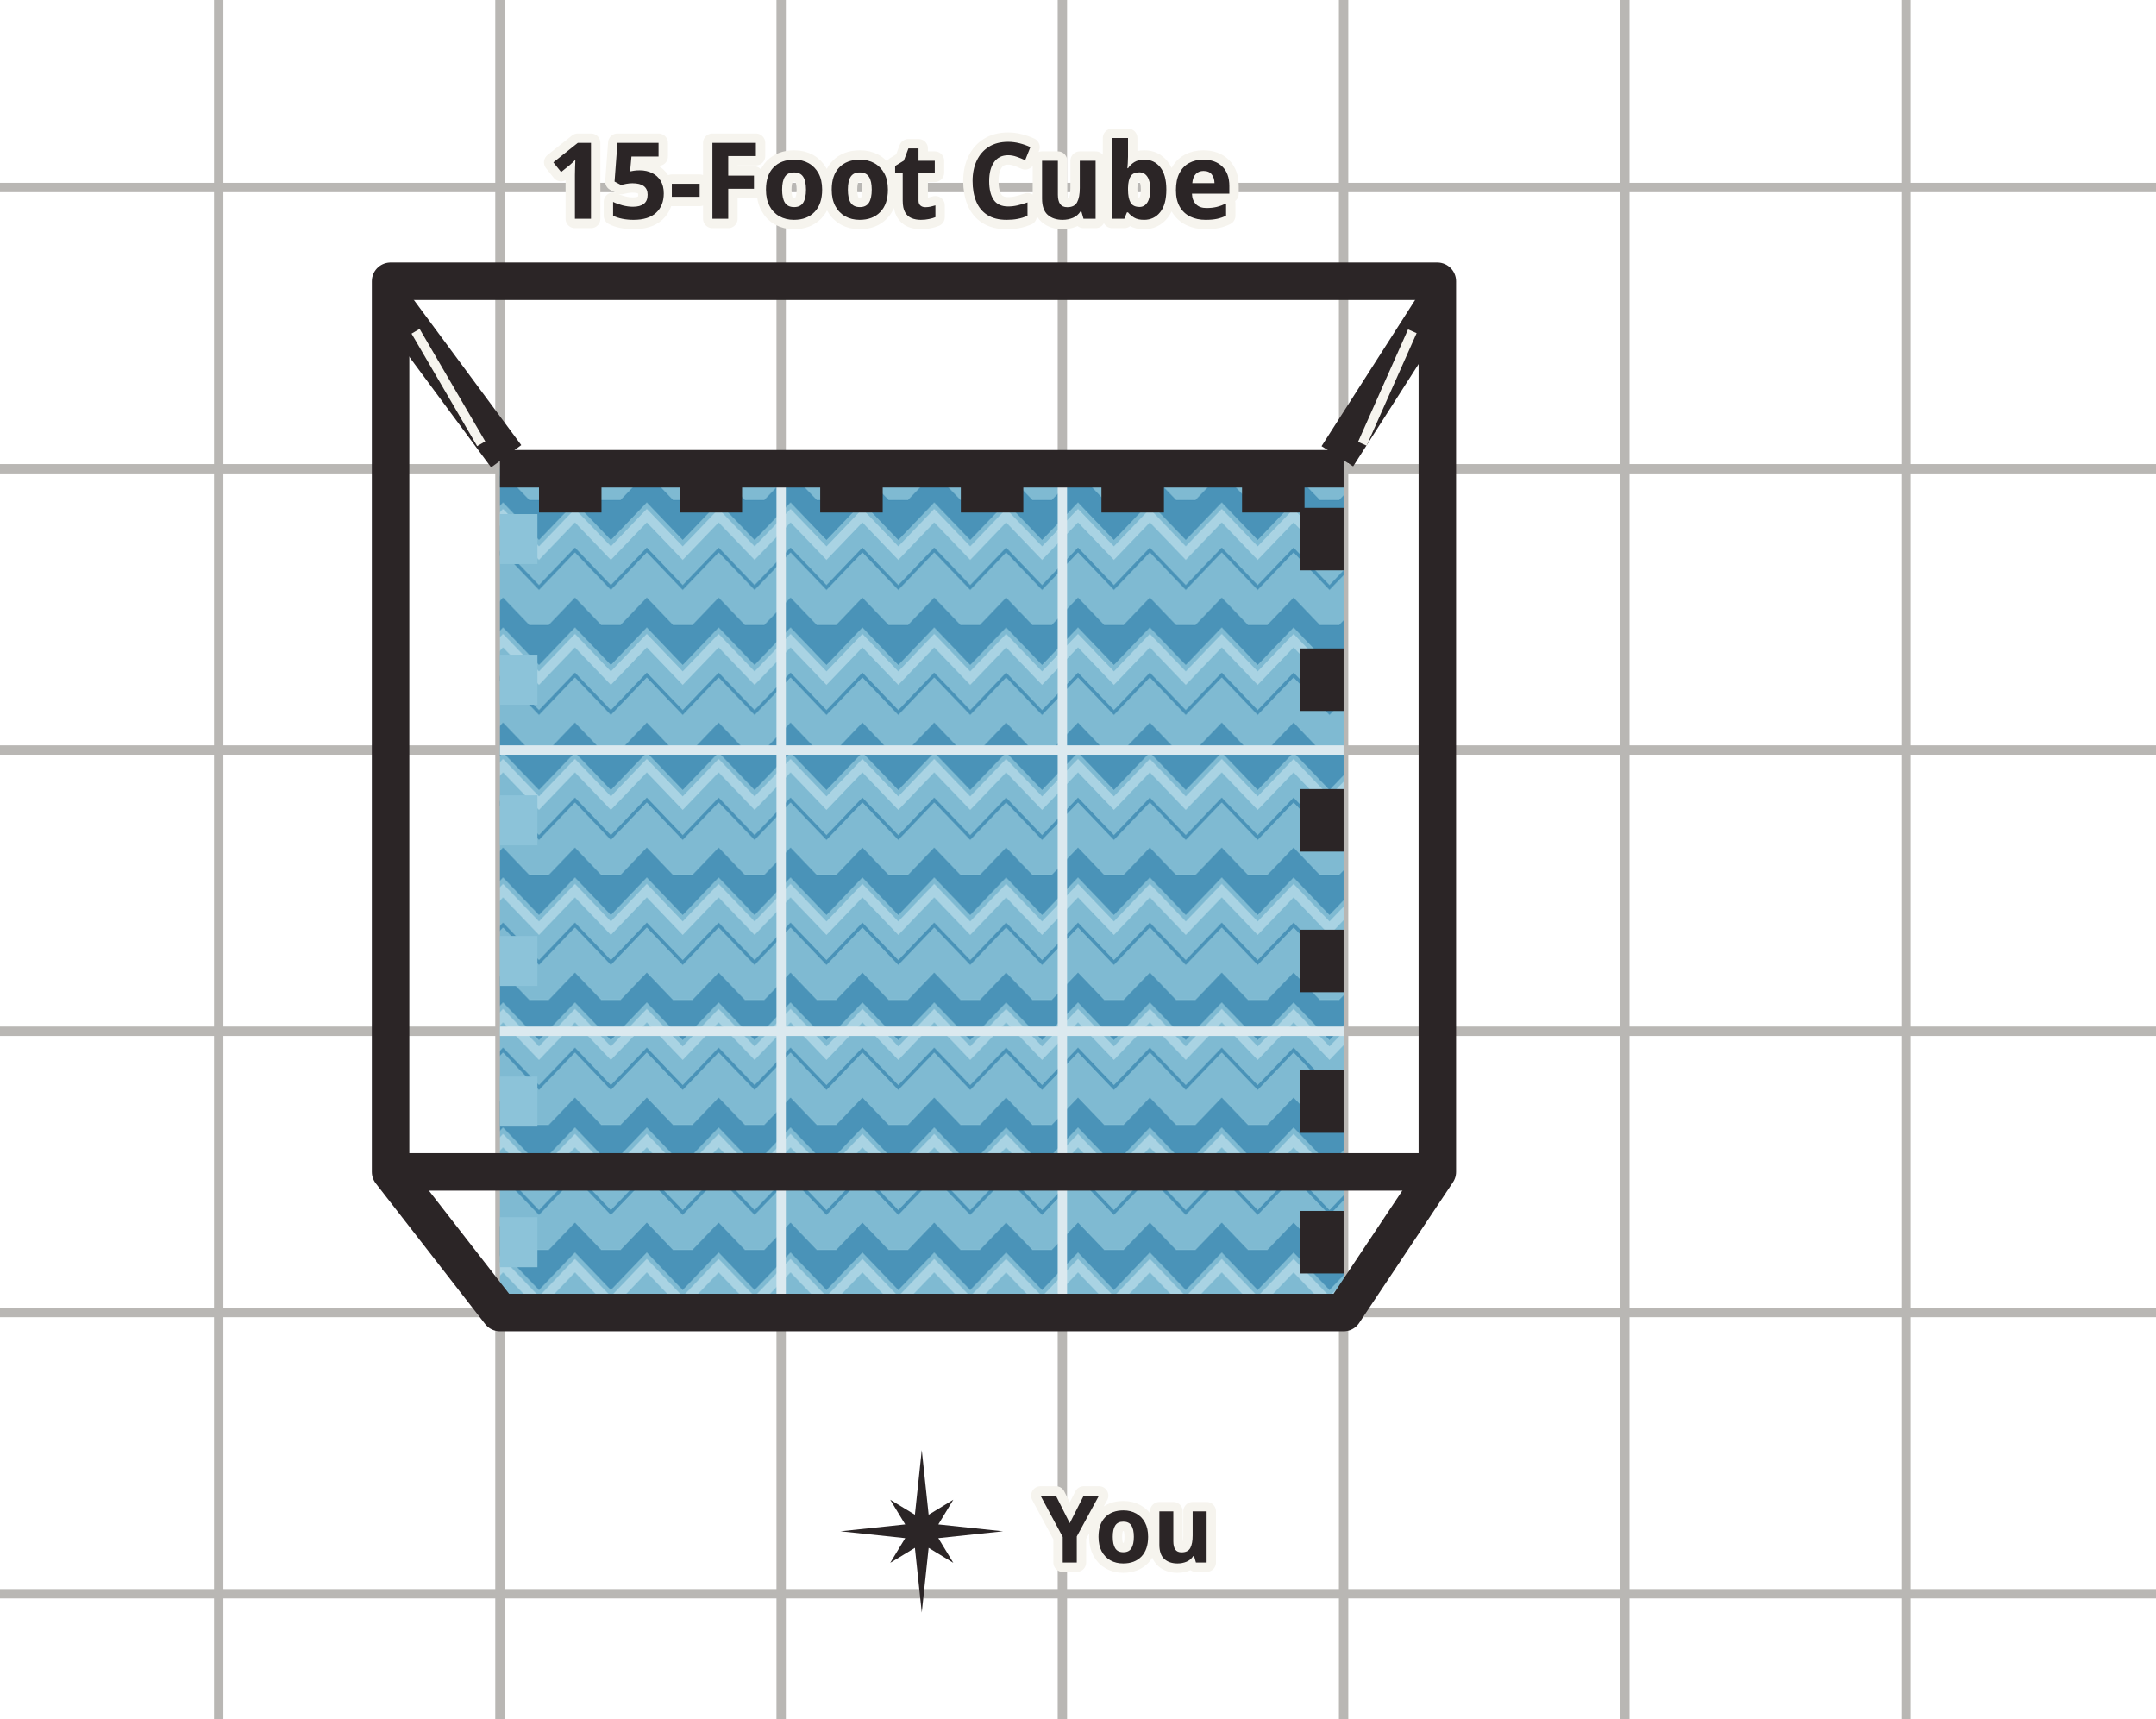
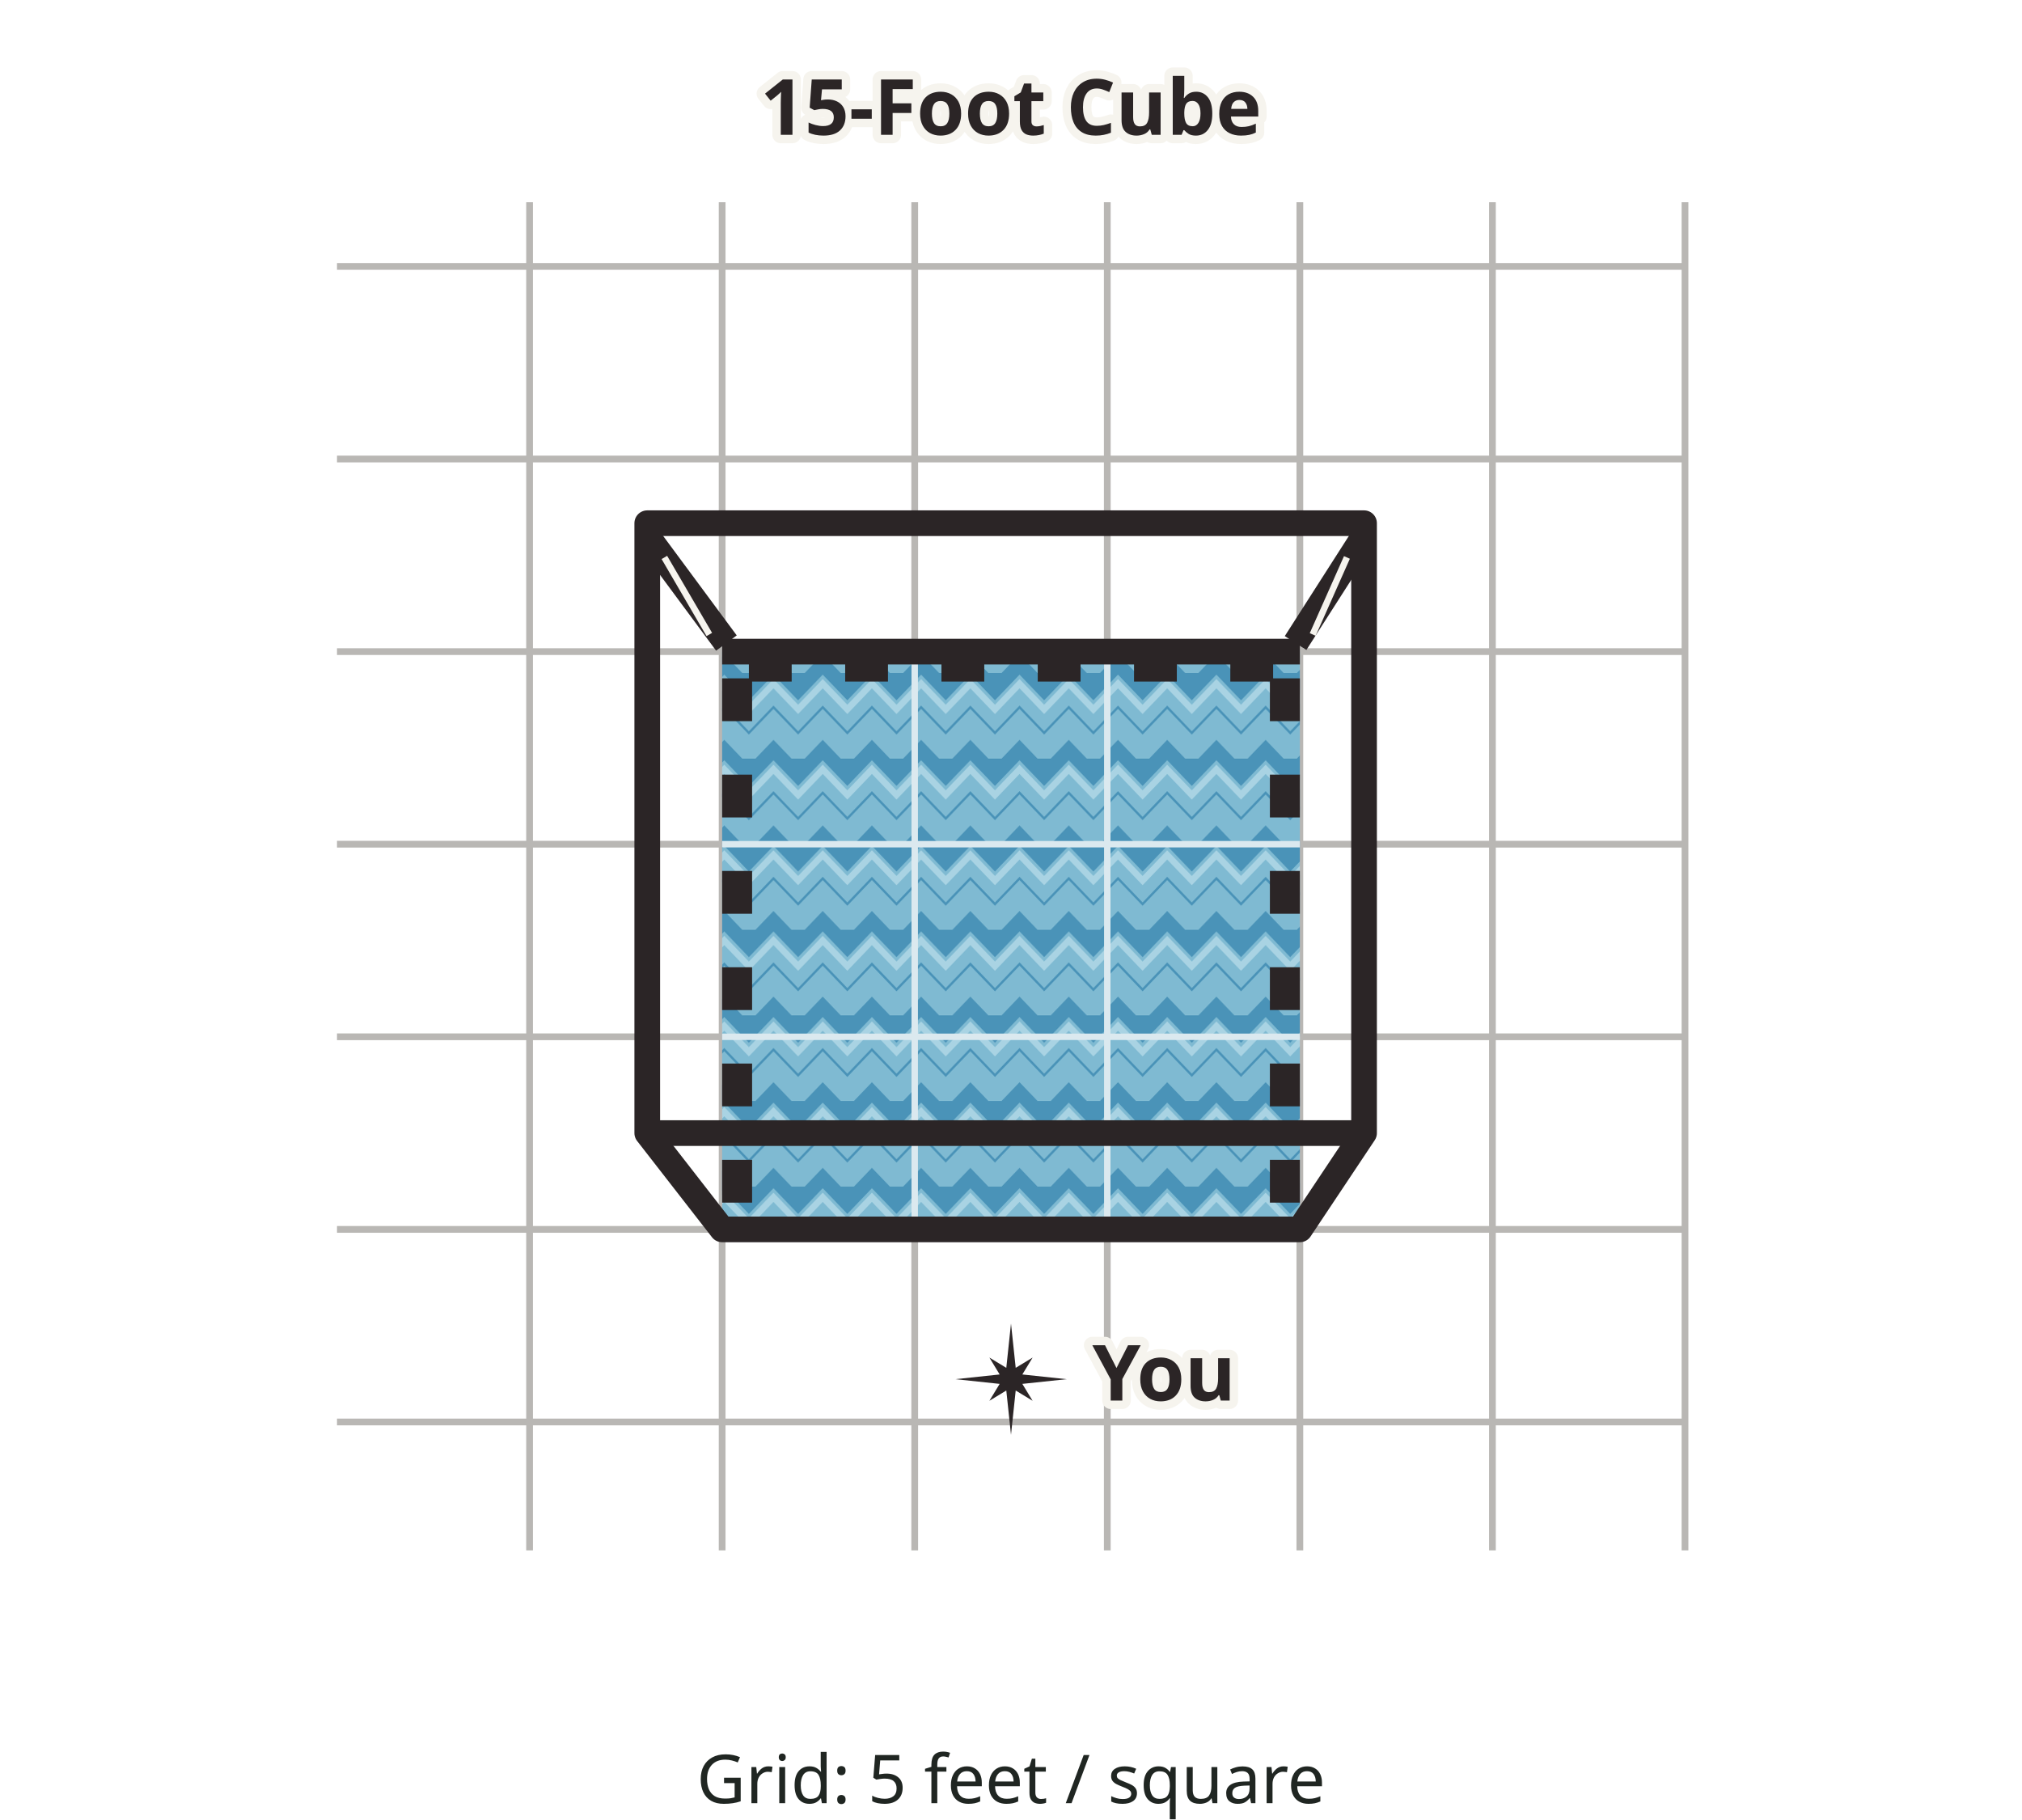
- <svg xmlns="http://www.w3.org/2000/svg" viewBox="0 0 690 550" width="690" height="550">
+ <svg xmlns="http://www.w3.org/2000/svg" viewBox="0 0 600 540" width="600" height="540" data-grid-unit="5" data-grid-step="57.142857142857146">
  <defs>
    <pattern id="chev" width="46" height="40" patternUnits="userSpaceOnUse">
      <rect width="46" height="40" fill="#4a93b8" />
      <path d="M-11.500,20 L0,8 L11.500,20 L23,8 L34.500,20 L46,8 L57.500,20" fill="none" stroke="#7fbad2" stroke-width="10" />
      <path d="M-11.500,20 L0,8 L11.500,20 L23,8 L34.500,20 L46,8 L57.500,20" fill="none" stroke="#a9d3e3" stroke-width="3" transform="translate(0,-3)" />
      <path d="M-11.500,36 L0,24 L11.500,36 L23,24 L34.500,36 L46,24 L57.500,36" fill="none" stroke="#7fbad2" stroke-width="10" />
    </pattern>
    <radialGradient id="glow">
      <stop offset="0" stop-color="#fff" stop-opacity=".9" />
      <stop offset="1" stop-color="#fff" stop-opacity="0" />
    </radialGradient>
  </defs>
-   <g stroke="#b9b7b4" stroke-width="3">
-     <line x1="-20" y1="-5" x2="-20" y2="555" />
-     <line x1="70" y1="-5" x2="70" y2="555" />
-     <line x1="160" y1="-5" x2="160" y2="555" />
-     <line x1="250" y1="-5" x2="250" y2="555" />
-     <line x1="340" y1="-5" x2="340" y2="555" />
-     <line x1="430" y1="-5" x2="430" y2="555" />
-     <line x1="520" y1="-5" x2="520" y2="555" />
-     <line x1="610" y1="-5" x2="610" y2="555" />
-     <line x1="700" y1="-5" x2="700" y2="555" />
-     <line x1="-5" y1="-30" x2="695" y2="-30" />
-     <line x1="-5" y1="60" x2="695" y2="60" />
-     <line x1="-5" y1="150" x2="695" y2="150" />
-     <line x1="-5" y1="240" x2="695" y2="240" />
-     <line x1="-5" y1="330" x2="695" y2="330" />
-     <line x1="-5" y1="420" x2="695" y2="420" />
-     <line x1="-5" y1="510" x2="695" y2="510" />
-     <line x1="-5" y1="600" x2="695" y2="600" />
+   <g stroke="#b9b7b4" stroke-width="2">
+     <line x1="157.143" y1="60" x2="157.143" y2="460" />
+     <line x1="100" y1="79.048" x2="500" y2="79.048" />
+     <line x1="214.286" y1="60" x2="214.286" y2="460" />
+     <line x1="100" y1="136.19" x2="500" y2="136.19" />
+     <line x1="271.429" y1="60" x2="271.429" y2="460" />
+     <line x1="100" y1="193.333" x2="500" y2="193.333" />
+     <line x1="328.571" y1="60" x2="328.571" y2="460" />
+     <line x1="100" y1="250.476" x2="500" y2="250.476" />
+     <line x1="385.714" y1="60" x2="385.714" y2="460" />
+     <line x1="100" y1="307.619" x2="500" y2="307.619" />
+     <line x1="442.857" y1="60" x2="442.857" y2="460" />
+     <line x1="100" y1="364.762" x2="500" y2="364.762" />
+     <line x1="500.0" y1="60" x2="500.0" y2="460" />
+     <line x1="100" y1="421.905" x2="500" y2="421.905" />
  </g>
-   <text x="285.0" y="70" font-size="34" text-anchor="middle" fill="#2b2526" stroke="#f6f4ee" stroke-width="6" paint-order="stroke" stroke-linejoin="round" font-family="Molengo, 'Trebuchet MS', sans-serif" font-weight="bold">15-Foot Cube</text>
-   <rect x="160" y="150" width="270" height="270" fill="url(#chev)" />
-   <g stroke="#dbe9ef" stroke-width="3">
-     <line x1="250" y1="150" x2="250" y2="420" />
-     <line x1="160" y1="240" x2="430" y2="240" />
-     <line x1="340" y1="150" x2="340" y2="420" />
-     <line x1="160" y1="330" x2="430" y2="330" />
+   <g transform="translate(300 260) scale(0.6349206) translate(-295 -255)">
+     <rect x="160" y="150" width="270" height="270" fill="url(#chev)" />
+     <g stroke="#dbe9ef" stroke-width="3">
+       <line x1="250" y1="150" x2="250" y2="420" />
+       <line x1="160" y1="240" x2="430" y2="240" />
+       <line x1="340" y1="150" x2="340" y2="420" />
+       <line x1="160" y1="330" x2="430" y2="330" />
+     </g>
+     <g fill="#2b2526">
+       <rect x="172.5" y="150" width="20" height="14" />
+       <rect x="416" y="162.5" width="14" height="20" />
+       <rect x="217.5" y="150" width="20" height="14" />
+       <rect x="416" y="207.5" width="14" height="20" />
+       <rect x="262.5" y="150" width="20" height="14" />
+       <rect x="416" y="252.5" width="14" height="20" />
+       <rect x="307.5" y="150" width="20" height="14" />
+       <rect x="416" y="297.5" width="14" height="20" />
+       <rect x="352.5" y="150" width="20" height="14" />
+       <rect x="416" y="342.5" width="14" height="20" />
+       <rect x="397.5" y="150" width="20" height="14" />
+       <rect x="416" y="387.5" width="14" height="20" />
+     </g>
+     <g fill="#2b2526">
+       <rect x="160" y="162.5" width="14" height="20" />
+       <rect x="160" y="207.5" width="14" height="20" />
+       <rect x="160" y="252.5" width="14" height="20" />
+       <rect x="160" y="297.5" width="14" height="20" />
+       <rect x="160" y="342.5" width="14" height="20" />
+       <rect x="160" y="387.5" width="14" height="20" />
+     </g>
+     <path d="M125,375 V90 H460 V375 L430,420 H160 Z" fill="none" stroke="#2b2526" stroke-width="12" stroke-linejoin="round" />
+     <path d="M125,96 L162,146 M460,96 L428,146" stroke="#2b2526" stroke-width="12" stroke-linecap="butt" />
+     <path d="M133,106 L154,142 M452,106 L436,142" stroke="#f6f4ee" stroke-width="3" />
+     <line x1="129" y1="375" x2="456" y2="375" stroke="#2b2526" stroke-width="12" />
+     <line x1="160" y1="150" x2="430" y2="150" stroke="#2b2526" stroke-width="12" />
+     <polygon points="295.0,464.0 297.2,484.7 305.1,479.9 300.3,487.8 321.0,490.0 300.3,492.2 305.1,500.1 297.2,495.3 295.0,516.0 292.8,495.3 284.9,500.1 289.7,492.2 269.0,490.0 289.7,487.8 284.9,479.9 292.8,484.7" fill="#2b2526" />
  </g>
-   <g fill="#2b2526">
-     <rect x="172.5" y="150" width="20" height="14" />
-     <rect x="416" y="162.5" width="14" height="20" />
-     <rect x="217.5" y="150" width="20" height="14" />
-     <rect x="416" y="207.5" width="14" height="20" />
-     <rect x="262.5" y="150" width="20" height="14" />
-     <rect x="416" y="252.5" width="14" height="20" />
-     <rect x="307.5" y="150" width="20" height="14" />
-     <rect x="416" y="297.5" width="14" height="20" />
-     <rect x="352.5" y="150" width="20" height="14" />
-     <rect x="416" y="342.5" width="14" height="20" />
-     <rect x="397.5" y="150" width="20" height="14" />
-     <rect x="416" y="387.5" width="14" height="20" />
-   </g>
-   <g fill="#8cc3d9">
-     <rect x="160" y="164.5" width="12" height="16" />
-     <rect x="160" y="209.5" width="12" height="16" />
-     <rect x="160" y="254.5" width="12" height="16" />
-     <rect x="160" y="299.5" width="12" height="16" />
-     <rect x="160" y="344.5" width="12" height="16" />
-     <rect x="160" y="389.5" width="12" height="16" />
-   </g>
-   <path d="M125,375 V90 H460 V375 L430,420 H160 Z" fill="none" stroke="#2b2526" stroke-width="12" stroke-linejoin="round" />
-   <path d="M125,96 L162,146 M460,96 L428,146" stroke="#2b2526" stroke-width="12" stroke-linecap="butt" />
-   <path d="M133,106 L154,142 M452,106 L436,142" stroke="#f6f4ee" stroke-width="3" />
-   <line x1="129" y1="375" x2="456" y2="375" stroke="#2b2526" stroke-width="12" />
-   <line x1="160" y1="150" x2="430" y2="150" stroke="#2b2526" stroke-width="12" />
-   <polygon points="295.0,464.0 297.2,484.7 305.1,479.9 300.3,487.8 321.0,490.0 300.3,492.2 305.1,500.1 297.2,495.3 295.0,516.0 292.8,495.3 284.9,500.1 289.7,492.2 269.0,490.0 289.7,487.8 284.9,479.9 292.8,484.7" fill="#2b2526" />
-   <text x="333.0" y="500" font-size="30" text-anchor="start" fill="#2b2526" stroke="#f6f4ee" stroke-width="6" paint-order="stroke" stroke-linejoin="round" font-family="Molengo, 'Trebuchet MS', sans-serif" font-weight="bold">You</text>
+   <text x="300" y="40" font-size="23" text-anchor="middle" fill="#2b2526" stroke="#f6f4ee" stroke-width="5" paint-order="stroke" stroke-linejoin="round" font-family="Molengo, 'Trebuchet MS', sans-serif" font-weight="bold">15-Foot Cube</text>
+   <text x="324.127" y="415.556" font-size="23" text-anchor="start" fill="#2b2526" stroke="#f6f4ee" stroke-width="5" paint-order="stroke" stroke-linejoin="round" font-family="Molengo, 'Trebuchet MS', sans-serif" font-weight="bold">You</text>
+   <text x="300" y="535" text-anchor="middle" font-size="20" fill="#202622" font-family="sans-serif">Grid: 5 feet / square</text>
</svg>
